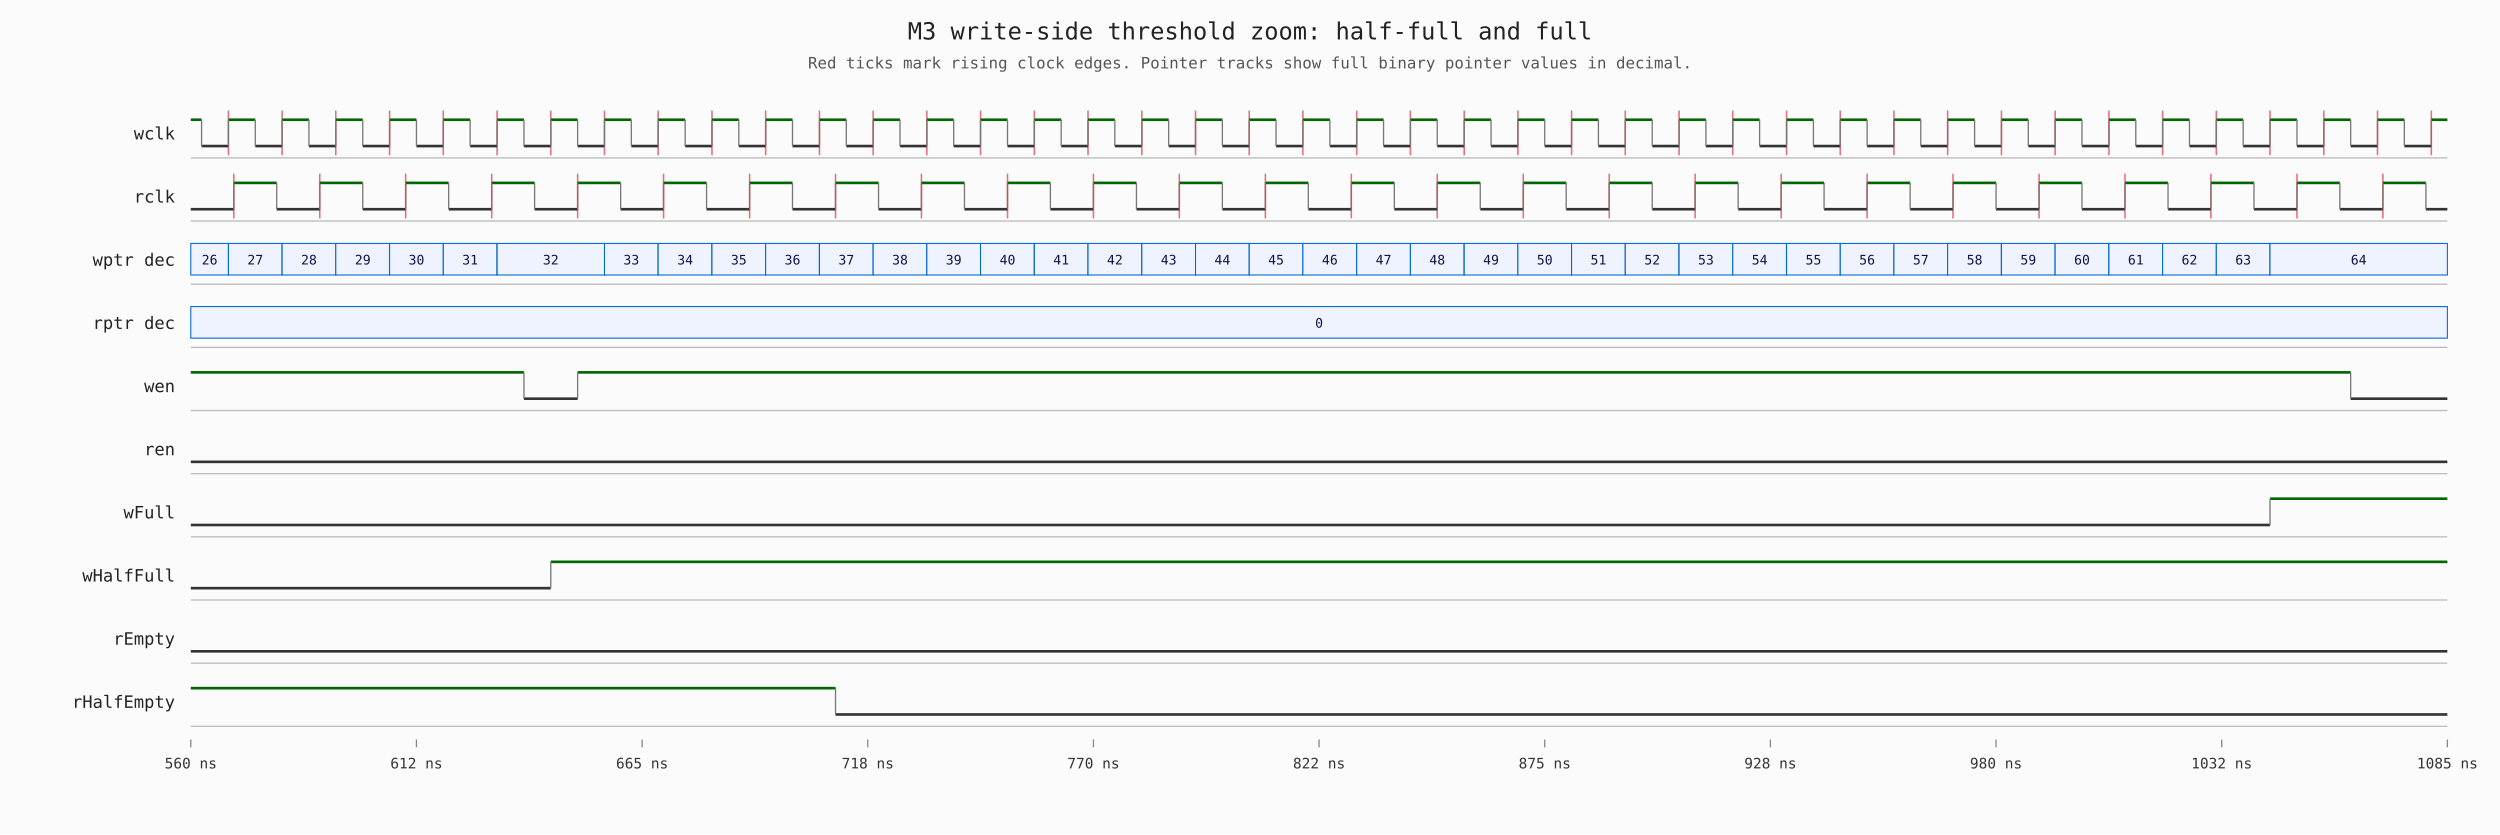
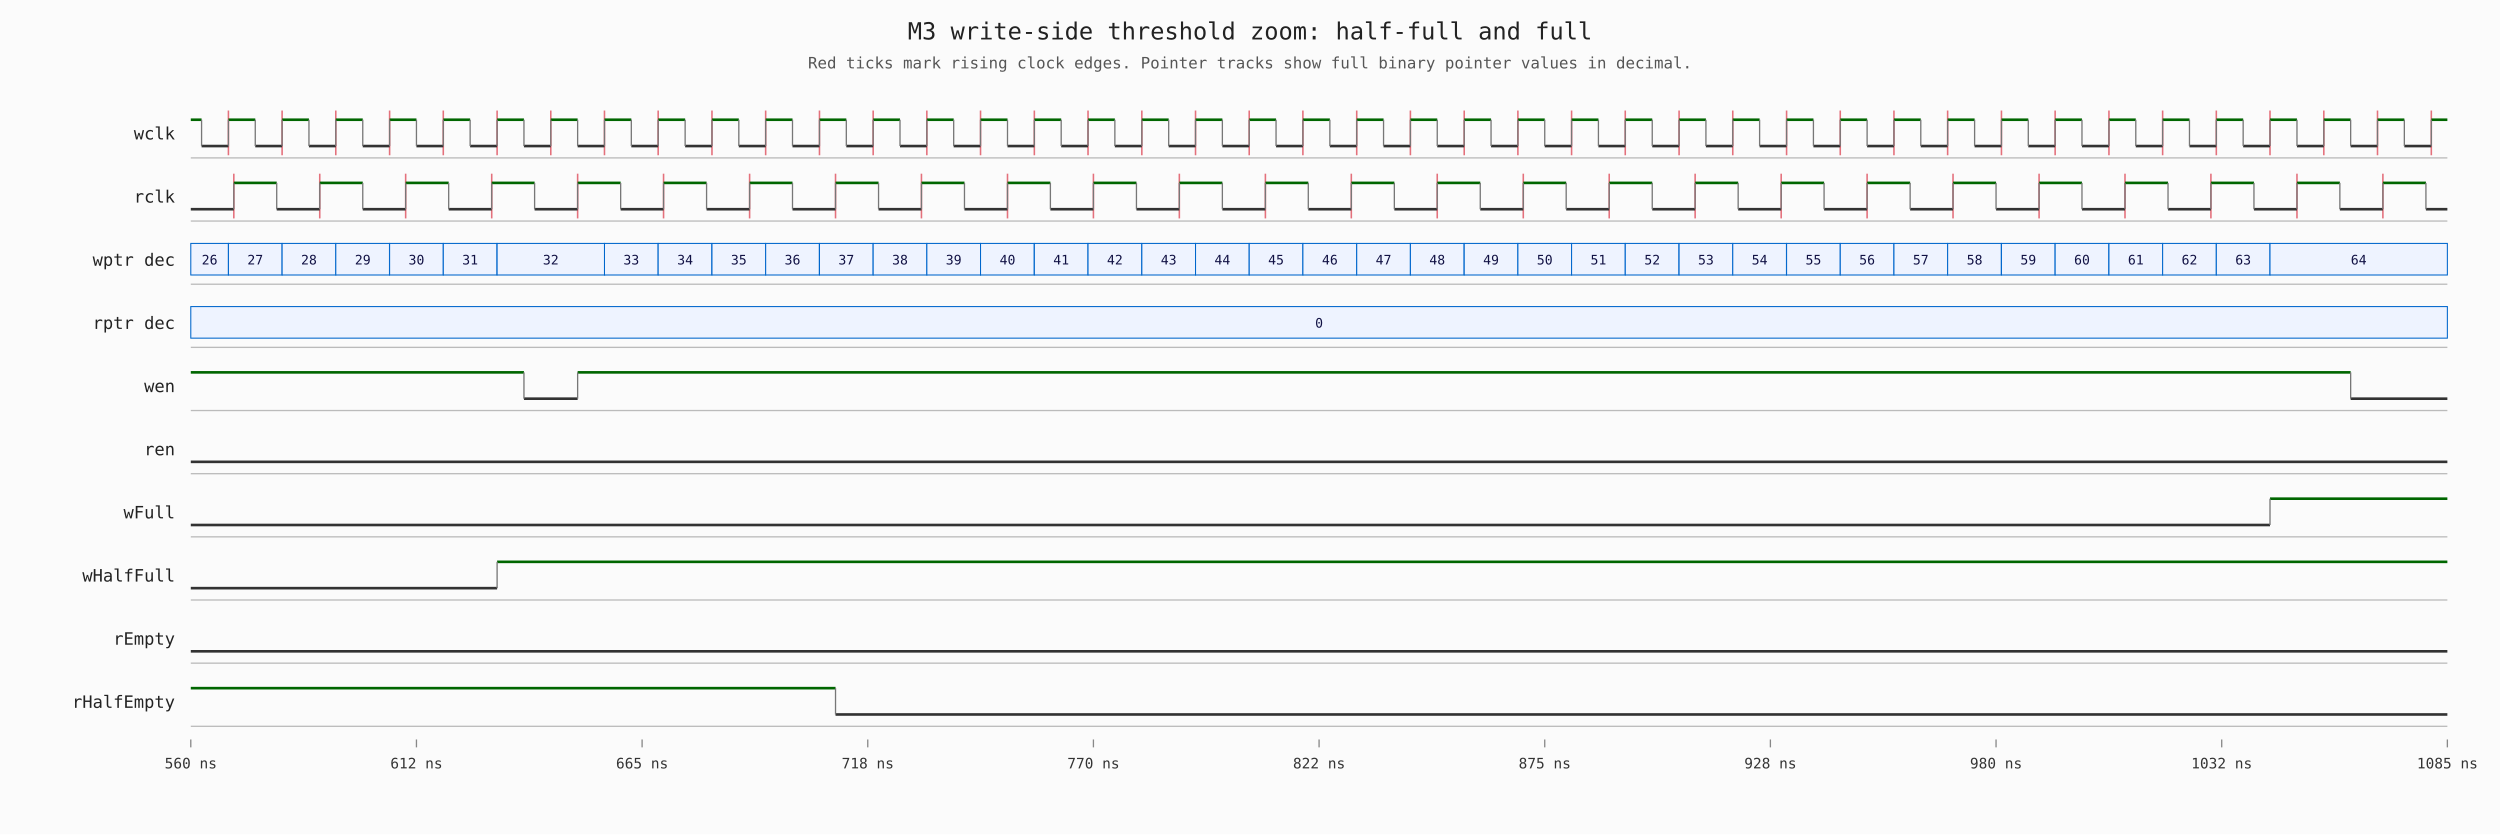
<svg xmlns="http://www.w3.org/2000/svg" width="1900" height="634" viewBox="0 0 1900 634" font-family="Menlo, Consolas, monospace">
  <rect width="1900" height="634" fill="#fbfbfb" />
  <text x="950.0" y="30" font-size="18" text-anchor="middle" fill="#222">M3 write-side threshold zoom: half-full and full</text>
  <text x="950.0" y="52" font-size="12" text-anchor="middle" fill="#555">Red ticks mark rising clock edges. Pointer tracks show full binary pointer values in decimal.</text>
  <line x1="145.0" y1="562" x2="145.0" y2="568" stroke="#888" />
  <text x="145.0" y="584" font-size="11" text-anchor="middle" fill="#333">560 ns</text>
  <line x1="316.5" y1="562" x2="316.5" y2="568" stroke="#888" />
  <text x="316.5" y="584" font-size="11" text-anchor="middle" fill="#333">612 ns</text>
  <line x1="488.0" y1="562" x2="488.0" y2="568" stroke="#888" />
  <text x="488.0" y="584" font-size="11" text-anchor="middle" fill="#333">665 ns</text>
  <line x1="659.5" y1="562" x2="659.5" y2="568" stroke="#888" />
  <text x="659.5" y="584" font-size="11" text-anchor="middle" fill="#333">718 ns</text>
  <line x1="831.0" y1="562" x2="831.0" y2="568" stroke="#888" />
  <text x="831.0" y="584" font-size="11" text-anchor="middle" fill="#333">770 ns</text>
  <line x1="1002.5" y1="562" x2="1002.5" y2="568" stroke="#888" />
  <text x="1002.5" y="584" font-size="11" text-anchor="middle" fill="#333">822 ns</text>
  <line x1="1174.0" y1="562" x2="1174.0" y2="568" stroke="#888" />
  <text x="1174.0" y="584" font-size="11" text-anchor="middle" fill="#333">875 ns</text>
  <line x1="1345.5" y1="562" x2="1345.5" y2="568" stroke="#888" />
  <text x="1345.5" y="584" font-size="11" text-anchor="middle" fill="#333">928 ns</text>
  <line x1="1517.0" y1="562" x2="1517.0" y2="568" stroke="#888" />
  <text x="1517.0" y="584" font-size="11" text-anchor="middle" fill="#333">980 ns</text>
  <line x1="1688.5" y1="562" x2="1688.5" y2="568" stroke="#888" />
  <text x="1688.5" y="584" font-size="11" text-anchor="middle" fill="#333">1032 ns</text>
  <line x1="1860.0" y1="562" x2="1860.0" y2="568" stroke="#888" />
  <text x="1860.0" y="584" font-size="11" text-anchor="middle" fill="#333">1085 ns</text>
  <text x="133" y="106.0" font-size="13" text-anchor="end" fill="#222">wclk</text>
  <line x1="145" y1="120" x2="1860" y2="120" stroke="#bbb" />
  <line x1="173.6" y1="84" x2="173.6" y2="118" stroke="#d72638" stroke-width="1.2" opacity="0.65" />
  <line x1="214.4" y1="84" x2="214.4" y2="118" stroke="#d72638" stroke-width="1.2" opacity="0.65" />
  <line x1="255.2" y1="84" x2="255.2" y2="118" stroke="#d72638" stroke-width="1.2" opacity="0.65" />
  <line x1="296.1" y1="84" x2="296.1" y2="118" stroke="#d72638" stroke-width="1.2" opacity="0.65" />
  <line x1="336.9" y1="84" x2="336.9" y2="118" stroke="#d72638" stroke-width="1.2" opacity="0.65" />
  <line x1="377.8" y1="84" x2="377.8" y2="118" stroke="#d72638" stroke-width="1.2" opacity="0.65" />
  <line x1="418.6" y1="84" x2="418.6" y2="118" stroke="#d72638" stroke-width="1.2" opacity="0.65" />
  <line x1="459.4" y1="84" x2="459.4" y2="118" stroke="#d72638" stroke-width="1.2" opacity="0.65" />
  <line x1="500.2" y1="84" x2="500.2" y2="118" stroke="#d72638" stroke-width="1.2" opacity="0.65" />
  <line x1="541.1" y1="84" x2="541.1" y2="118" stroke="#d72638" stroke-width="1.2" opacity="0.65" />
  <line x1="581.9" y1="84" x2="581.9" y2="118" stroke="#d72638" stroke-width="1.2" opacity="0.65" />
  <line x1="622.8" y1="84" x2="622.8" y2="118" stroke="#d72638" stroke-width="1.2" opacity="0.65" />
  <line x1="663.6" y1="84" x2="663.6" y2="118" stroke="#d72638" stroke-width="1.2" opacity="0.65" />
  <line x1="704.4" y1="84" x2="704.4" y2="118" stroke="#d72638" stroke-width="1.2" opacity="0.65" />
  <line x1="745.2" y1="84" x2="745.2" y2="118" stroke="#d72638" stroke-width="1.2" opacity="0.65" />
  <line x1="786.1" y1="84" x2="786.1" y2="118" stroke="#d72638" stroke-width="1.2" opacity="0.65" />
  <line x1="826.9" y1="84" x2="826.9" y2="118" stroke="#d72638" stroke-width="1.2" opacity="0.65" />
  <line x1="867.8" y1="84" x2="867.8" y2="118" stroke="#d72638" stroke-width="1.2" opacity="0.65" />
  <line x1="908.6" y1="84" x2="908.6" y2="118" stroke="#d72638" stroke-width="1.2" opacity="0.65" />
  <line x1="949.4" y1="84" x2="949.4" y2="118" stroke="#d72638" stroke-width="1.2" opacity="0.65" />
  <line x1="990.2" y1="84" x2="990.2" y2="118" stroke="#d72638" stroke-width="1.2" opacity="0.65" />
  <line x1="1031.1" y1="84" x2="1031.1" y2="118" stroke="#d72638" stroke-width="1.2" opacity="0.65" />
  <line x1="1071.9" y1="84" x2="1071.9" y2="118" stroke="#d72638" stroke-width="1.2" opacity="0.65" />
  <line x1="1112.8" y1="84" x2="1112.8" y2="118" stroke="#d72638" stroke-width="1.2" opacity="0.65" />
  <line x1="1153.6" y1="84" x2="1153.6" y2="118" stroke="#d72638" stroke-width="1.2" opacity="0.65" />
  <line x1="1194.4" y1="84" x2="1194.4" y2="118" stroke="#d72638" stroke-width="1.2" opacity="0.65" />
  <line x1="1235.2" y1="84" x2="1235.2" y2="118" stroke="#d72638" stroke-width="1.2" opacity="0.65" />
  <line x1="1276.1" y1="84" x2="1276.1" y2="118" stroke="#d72638" stroke-width="1.2" opacity="0.65" />
  <line x1="1316.9" y1="84" x2="1316.9" y2="118" stroke="#d72638" stroke-width="1.2" opacity="0.65" />
  <line x1="1357.8" y1="84" x2="1357.8" y2="118" stroke="#d72638" stroke-width="1.2" opacity="0.65" />
  <line x1="1398.6" y1="84" x2="1398.6" y2="118" stroke="#d72638" stroke-width="1.2" opacity="0.65" />
  <line x1="1439.4" y1="84" x2="1439.4" y2="118" stroke="#d72638" stroke-width="1.2" opacity="0.65" />
  <line x1="1480.2" y1="84" x2="1480.2" y2="118" stroke="#d72638" stroke-width="1.2" opacity="0.65" />
  <line x1="1521.1" y1="84" x2="1521.1" y2="118" stroke="#d72638" stroke-width="1.2" opacity="0.65" />
  <line x1="1561.9" y1="84" x2="1561.9" y2="118" stroke="#d72638" stroke-width="1.2" opacity="0.65" />
  <line x1="1602.8" y1="84" x2="1602.8" y2="118" stroke="#d72638" stroke-width="1.2" opacity="0.65" />
  <line x1="1643.6" y1="84" x2="1643.6" y2="118" stroke="#d72638" stroke-width="1.2" opacity="0.65" />
  <line x1="1684.4" y1="84" x2="1684.4" y2="118" stroke="#d72638" stroke-width="1.2" opacity="0.65" />
  <line x1="1725.2" y1="84" x2="1725.2" y2="118" stroke="#d72638" stroke-width="1.2" opacity="0.65" />
  <line x1="1766.1" y1="84" x2="1766.1" y2="118" stroke="#d72638" stroke-width="1.2" opacity="0.65" />
  <line x1="1806.9" y1="84" x2="1806.9" y2="118" stroke="#d72638" stroke-width="1.2" opacity="0.65" />
  <line x1="1847.8" y1="84" x2="1847.8" y2="118" stroke="#d72638" stroke-width="1.2" opacity="0.65" />
  <line x1="145.0" y1="91.0" x2="153.2" y2="91.0" stroke="#006600" stroke-width="2" />
  <line x1="153.2" y1="111.0" x2="173.6" y2="111.0" stroke="#333333" stroke-width="2" />
  <line x1="173.6" y1="91.0" x2="194.0" y2="91.0" stroke="#006600" stroke-width="2" />
  <line x1="194.0" y1="111.0" x2="214.4" y2="111.0" stroke="#333333" stroke-width="2" />
  <line x1="214.4" y1="91.0" x2="234.8" y2="91.0" stroke="#006600" stroke-width="2" />
  <line x1="234.8" y1="111.0" x2="255.2" y2="111.0" stroke="#333333" stroke-width="2" />
  <line x1="255.2" y1="91.0" x2="275.7" y2="91.0" stroke="#006600" stroke-width="2" />
  <line x1="275.7" y1="111.0" x2="296.1" y2="111.0" stroke="#333333" stroke-width="2" />
  <line x1="296.1" y1="91.0" x2="316.5" y2="91.0" stroke="#006600" stroke-width="2" />
  <line x1="316.5" y1="111.0" x2="336.9" y2="111.0" stroke="#333333" stroke-width="2" />
  <line x1="336.9" y1="91.0" x2="357.3" y2="91.0" stroke="#006600" stroke-width="2" />
  <line x1="357.3" y1="111.0" x2="377.8" y2="111.0" stroke="#333333" stroke-width="2" />
  <line x1="377.8" y1="91.0" x2="398.2" y2="91.0" stroke="#006600" stroke-width="2" />
  <line x1="398.2" y1="111.0" x2="418.6" y2="111.0" stroke="#333333" stroke-width="2" />
  <line x1="418.6" y1="91.0" x2="439.0" y2="91.0" stroke="#006600" stroke-width="2" />
  <line x1="439.0" y1="111.0" x2="459.4" y2="111.0" stroke="#333333" stroke-width="2" />
  <line x1="459.4" y1="91.0" x2="479.8" y2="91.0" stroke="#006600" stroke-width="2" />
  <line x1="479.8" y1="111.0" x2="500.2" y2="111.0" stroke="#333333" stroke-width="2" />
  <line x1="500.2" y1="91.0" x2="520.7" y2="91.0" stroke="#006600" stroke-width="2" />
  <line x1="520.7" y1="111.0" x2="541.1" y2="111.0" stroke="#333333" stroke-width="2" />
  <line x1="541.1" y1="91.0" x2="561.5" y2="91.0" stroke="#006600" stroke-width="2" />
  <line x1="561.5" y1="111.0" x2="581.9" y2="111.0" stroke="#333333" stroke-width="2" />
  <line x1="581.9" y1="91.0" x2="602.3" y2="91.0" stroke="#006600" stroke-width="2" />
  <line x1="602.3" y1="111.0" x2="622.8" y2="111.0" stroke="#333333" stroke-width="2" />
  <line x1="622.8" y1="91.0" x2="643.2" y2="91.0" stroke="#006600" stroke-width="2" />
  <line x1="643.2" y1="111.0" x2="663.6" y2="111.0" stroke="#333333" stroke-width="2" />
  <line x1="663.6" y1="91.0" x2="684.0" y2="91.0" stroke="#006600" stroke-width="2" />
  <line x1="684.0" y1="111.0" x2="704.4" y2="111.0" stroke="#333333" stroke-width="2" />
  <line x1="704.4" y1="91.0" x2="724.8" y2="91.0" stroke="#006600" stroke-width="2" />
  <line x1="724.8" y1="111.0" x2="745.2" y2="111.0" stroke="#333333" stroke-width="2" />
  <line x1="745.2" y1="91.0" x2="765.7" y2="91.0" stroke="#006600" stroke-width="2" />
  <line x1="765.7" y1="111.0" x2="786.1" y2="111.0" stroke="#333333" stroke-width="2" />
  <line x1="786.1" y1="91.0" x2="806.5" y2="91.0" stroke="#006600" stroke-width="2" />
  <line x1="806.5" y1="111.0" x2="826.9" y2="111.0" stroke="#333333" stroke-width="2" />
  <line x1="826.9" y1="91.0" x2="847.3" y2="91.0" stroke="#006600" stroke-width="2" />
  <line x1="847.3" y1="111.0" x2="867.8" y2="111.0" stroke="#333333" stroke-width="2" />
  <line x1="867.8" y1="91.0" x2="888.2" y2="91.0" stroke="#006600" stroke-width="2" />
  <line x1="888.2" y1="111.0" x2="908.6" y2="111.0" stroke="#333333" stroke-width="2" />
  <line x1="908.6" y1="91.0" x2="929.0" y2="91.0" stroke="#006600" stroke-width="2" />
  <line x1="929.0" y1="111.0" x2="949.4" y2="111.0" stroke="#333333" stroke-width="2" />
  <line x1="949.4" y1="91.0" x2="969.8" y2="91.0" stroke="#006600" stroke-width="2" />
  <line x1="969.8" y1="111.0" x2="990.2" y2="111.0" stroke="#333333" stroke-width="2" />
  <line x1="990.2" y1="91.0" x2="1010.7" y2="91.0" stroke="#006600" stroke-width="2" />
  <line x1="1010.7" y1="111.0" x2="1031.1" y2="111.0" stroke="#333333" stroke-width="2" />
  <line x1="1031.1" y1="91.0" x2="1051.5" y2="91.0" stroke="#006600" stroke-width="2" />
  <line x1="1051.5" y1="111.0" x2="1071.9" y2="111.0" stroke="#333333" stroke-width="2" />
  <line x1="1071.9" y1="91.0" x2="1092.3" y2="91.0" stroke="#006600" stroke-width="2" />
  <line x1="1092.3" y1="111.0" x2="1112.8" y2="111.0" stroke="#333333" stroke-width="2" />
  <line x1="1112.8" y1="91.0" x2="1133.2" y2="91.0" stroke="#006600" stroke-width="2" />
  <line x1="1133.2" y1="111.0" x2="1153.6" y2="111.0" stroke="#333333" stroke-width="2" />
  <line x1="1153.6" y1="91.0" x2="1174.0" y2="91.0" stroke="#006600" stroke-width="2" />
  <line x1="1174.0" y1="111.0" x2="1194.4" y2="111.0" stroke="#333333" stroke-width="2" />
  <line x1="1194.4" y1="91.0" x2="1214.8" y2="91.0" stroke="#006600" stroke-width="2" />
  <line x1="1214.8" y1="111.0" x2="1235.2" y2="111.0" stroke="#333333" stroke-width="2" />
  <line x1="1235.2" y1="91.0" x2="1255.7" y2="91.0" stroke="#006600" stroke-width="2" />
  <line x1="1255.7" y1="111.0" x2="1276.1" y2="111.0" stroke="#333333" stroke-width="2" />
  <line x1="1276.1" y1="91.0" x2="1296.5" y2="91.0" stroke="#006600" stroke-width="2" />
  <line x1="1296.5" y1="111.0" x2="1316.9" y2="111.0" stroke="#333333" stroke-width="2" />
  <line x1="1316.9" y1="91.0" x2="1337.3" y2="91.0" stroke="#006600" stroke-width="2" />
  <line x1="1337.3" y1="111.0" x2="1357.8" y2="111.0" stroke="#333333" stroke-width="2" />
  <line x1="1357.8" y1="91.0" x2="1378.2" y2="91.0" stroke="#006600" stroke-width="2" />
  <line x1="1378.2" y1="111.0" x2="1398.6" y2="111.0" stroke="#333333" stroke-width="2" />
  <line x1="1398.6" y1="91.0" x2="1419.0" y2="91.0" stroke="#006600" stroke-width="2" />
  <line x1="1419.0" y1="111.0" x2="1439.4" y2="111.0" stroke="#333333" stroke-width="2" />
  <line x1="1439.4" y1="91.0" x2="1459.8" y2="91.0" stroke="#006600" stroke-width="2" />
  <line x1="1459.8" y1="111.0" x2="1480.2" y2="111.0" stroke="#333333" stroke-width="2" />
  <line x1="1480.2" y1="91.0" x2="1500.7" y2="91.0" stroke="#006600" stroke-width="2" />
  <line x1="1500.7" y1="111.0" x2="1521.1" y2="111.0" stroke="#333333" stroke-width="2" />
  <line x1="1521.1" y1="91.0" x2="1541.5" y2="91.0" stroke="#006600" stroke-width="2" />
  <line x1="1541.5" y1="111.0" x2="1561.9" y2="111.0" stroke="#333333" stroke-width="2" />
  <line x1="1561.9" y1="91.0" x2="1582.3" y2="91.0" stroke="#006600" stroke-width="2" />
  <line x1="1582.3" y1="111.0" x2="1602.8" y2="111.0" stroke="#333333" stroke-width="2" />
  <line x1="1602.8" y1="91.0" x2="1623.2" y2="91.0" stroke="#006600" stroke-width="2" />
  <line x1="1623.2" y1="111.0" x2="1643.6" y2="111.0" stroke="#333333" stroke-width="2" />
  <line x1="1643.6" y1="91.0" x2="1664.0" y2="91.0" stroke="#006600" stroke-width="2" />
  <line x1="1664.0" y1="111.0" x2="1684.4" y2="111.0" stroke="#333333" stroke-width="2" />
  <line x1="1684.4" y1="91.0" x2="1704.8" y2="91.0" stroke="#006600" stroke-width="2" />
  <line x1="1704.8" y1="111.0" x2="1725.2" y2="111.0" stroke="#333333" stroke-width="2" />
  <line x1="1725.2" y1="91.0" x2="1745.7" y2="91.0" stroke="#006600" stroke-width="2" />
  <line x1="1745.7" y1="111.0" x2="1766.1" y2="111.0" stroke="#333333" stroke-width="2" />
  <line x1="1766.1" y1="91.0" x2="1786.5" y2="91.0" stroke="#006600" stroke-width="2" />
  <line x1="1786.5" y1="111.0" x2="1806.9" y2="111.0" stroke="#333333" stroke-width="2" />
  <line x1="1806.9" y1="91.0" x2="1827.3" y2="91.0" stroke="#006600" stroke-width="2" />
  <line x1="1827.3" y1="111.0" x2="1847.8" y2="111.0" stroke="#333333" stroke-width="2" />
  <line x1="1847.8" y1="91.0" x2="1860.0" y2="91.0" stroke="#006600" stroke-width="2" />
  <line x1="153.2" y1="91.0" x2="153.2" y2="111.0" stroke="#777" stroke-width="1" />
  <line x1="173.6" y1="111.0" x2="173.6" y2="91.0" stroke="#777" stroke-width="1" />
  <line x1="194.0" y1="91.0" x2="194.0" y2="111.0" stroke="#777" stroke-width="1" />
  <line x1="214.4" y1="111.0" x2="214.4" y2="91.0" stroke="#777" stroke-width="1" />
  <line x1="234.8" y1="91.0" x2="234.8" y2="111.0" stroke="#777" stroke-width="1" />
  <line x1="255.2" y1="111.0" x2="255.2" y2="91.0" stroke="#777" stroke-width="1" />
  <line x1="275.7" y1="91.0" x2="275.7" y2="111.0" stroke="#777" stroke-width="1" />
  <line x1="296.1" y1="111.0" x2="296.1" y2="91.0" stroke="#777" stroke-width="1" />
  <line x1="316.5" y1="91.0" x2="316.5" y2="111.0" stroke="#777" stroke-width="1" />
  <line x1="336.9" y1="111.0" x2="336.9" y2="91.0" stroke="#777" stroke-width="1" />
  <line x1="357.3" y1="91.0" x2="357.3" y2="111.0" stroke="#777" stroke-width="1" />
  <line x1="377.8" y1="111.0" x2="377.8" y2="91.0" stroke="#777" stroke-width="1" />
  <line x1="398.2" y1="91.0" x2="398.2" y2="111.0" stroke="#777" stroke-width="1" />
  <line x1="418.6" y1="111.0" x2="418.6" y2="91.0" stroke="#777" stroke-width="1" />
  <line x1="439.0" y1="91.0" x2="439.0" y2="111.0" stroke="#777" stroke-width="1" />
  <line x1="459.4" y1="111.0" x2="459.4" y2="91.0" stroke="#777" stroke-width="1" />
  <line x1="479.8" y1="91.0" x2="479.8" y2="111.0" stroke="#777" stroke-width="1" />
  <line x1="500.2" y1="111.0" x2="500.2" y2="91.0" stroke="#777" stroke-width="1" />
  <line x1="520.7" y1="91.0" x2="520.7" y2="111.0" stroke="#777" stroke-width="1" />
  <line x1="541.1" y1="111.0" x2="541.1" y2="91.0" stroke="#777" stroke-width="1" />
  <line x1="561.5" y1="91.0" x2="561.5" y2="111.0" stroke="#777" stroke-width="1" />
  <line x1="581.9" y1="111.0" x2="581.9" y2="91.0" stroke="#777" stroke-width="1" />
  <line x1="602.3" y1="91.0" x2="602.3" y2="111.0" stroke="#777" stroke-width="1" />
  <line x1="622.8" y1="111.0" x2="622.8" y2="91.0" stroke="#777" stroke-width="1" />
  <line x1="643.2" y1="91.0" x2="643.2" y2="111.0" stroke="#777" stroke-width="1" />
  <line x1="663.6" y1="111.0" x2="663.6" y2="91.0" stroke="#777" stroke-width="1" />
  <line x1="684.0" y1="91.0" x2="684.0" y2="111.0" stroke="#777" stroke-width="1" />
  <line x1="704.4" y1="111.0" x2="704.4" y2="91.0" stroke="#777" stroke-width="1" />
  <line x1="724.8" y1="91.0" x2="724.8" y2="111.0" stroke="#777" stroke-width="1" />
  <line x1="745.2" y1="111.0" x2="745.2" y2="91.0" stroke="#777" stroke-width="1" />
  <line x1="765.7" y1="91.0" x2="765.7" y2="111.0" stroke="#777" stroke-width="1" />
  <line x1="786.1" y1="111.0" x2="786.1" y2="91.0" stroke="#777" stroke-width="1" />
  <line x1="806.5" y1="91.0" x2="806.5" y2="111.0" stroke="#777" stroke-width="1" />
  <line x1="826.9" y1="111.0" x2="826.9" y2="91.0" stroke="#777" stroke-width="1" />
  <line x1="847.3" y1="91.0" x2="847.3" y2="111.0" stroke="#777" stroke-width="1" />
  <line x1="867.8" y1="111.0" x2="867.8" y2="91.0" stroke="#777" stroke-width="1" />
  <line x1="888.2" y1="91.0" x2="888.2" y2="111.0" stroke="#777" stroke-width="1" />
  <line x1="908.6" y1="111.0" x2="908.6" y2="91.0" stroke="#777" stroke-width="1" />
  <line x1="929.0" y1="91.0" x2="929.0" y2="111.0" stroke="#777" stroke-width="1" />
  <line x1="949.4" y1="111.0" x2="949.4" y2="91.0" stroke="#777" stroke-width="1" />
  <line x1="969.8" y1="91.0" x2="969.8" y2="111.0" stroke="#777" stroke-width="1" />
  <line x1="990.2" y1="111.0" x2="990.2" y2="91.0" stroke="#777" stroke-width="1" />
  <line x1="1010.7" y1="91.0" x2="1010.7" y2="111.0" stroke="#777" stroke-width="1" />
  <line x1="1031.1" y1="111.0" x2="1031.1" y2="91.0" stroke="#777" stroke-width="1" />
  <line x1="1051.5" y1="91.0" x2="1051.5" y2="111.0" stroke="#777" stroke-width="1" />
  <line x1="1071.9" y1="111.0" x2="1071.9" y2="91.0" stroke="#777" stroke-width="1" />
  <line x1="1092.3" y1="91.0" x2="1092.3" y2="111.0" stroke="#777" stroke-width="1" />
  <line x1="1112.8" y1="111.0" x2="1112.8" y2="91.0" stroke="#777" stroke-width="1" />
  <line x1="1133.2" y1="91.0" x2="1133.2" y2="111.0" stroke="#777" stroke-width="1" />
  <line x1="1153.6" y1="111.0" x2="1153.6" y2="91.0" stroke="#777" stroke-width="1" />
  <line x1="1174.0" y1="91.0" x2="1174.0" y2="111.0" stroke="#777" stroke-width="1" />
  <line x1="1194.4" y1="111.0" x2="1194.4" y2="91.0" stroke="#777" stroke-width="1" />
  <line x1="1214.8" y1="91.0" x2="1214.8" y2="111.0" stroke="#777" stroke-width="1" />
  <line x1="1235.2" y1="111.0" x2="1235.2" y2="91.0" stroke="#777" stroke-width="1" />
  <line x1="1255.7" y1="91.0" x2="1255.7" y2="111.0" stroke="#777" stroke-width="1" />
  <line x1="1276.1" y1="111.0" x2="1276.1" y2="91.0" stroke="#777" stroke-width="1" />
  <line x1="1296.5" y1="91.0" x2="1296.5" y2="111.0" stroke="#777" stroke-width="1" />
  <line x1="1316.9" y1="111.0" x2="1316.9" y2="91.0" stroke="#777" stroke-width="1" />
  <line x1="1337.3" y1="91.0" x2="1337.3" y2="111.0" stroke="#777" stroke-width="1" />
  <line x1="1357.8" y1="111.0" x2="1357.8" y2="91.0" stroke="#777" stroke-width="1" />
  <line x1="1378.2" y1="91.0" x2="1378.2" y2="111.0" stroke="#777" stroke-width="1" />
  <line x1="1398.6" y1="111.0" x2="1398.6" y2="91.0" stroke="#777" stroke-width="1" />
  <line x1="1419.0" y1="91.0" x2="1419.0" y2="111.0" stroke="#777" stroke-width="1" />
  <line x1="1439.4" y1="111.0" x2="1439.4" y2="91.0" stroke="#777" stroke-width="1" />
  <line x1="1459.8" y1="91.0" x2="1459.8" y2="111.0" stroke="#777" stroke-width="1" />
  <line x1="1480.2" y1="111.0" x2="1480.2" y2="91.0" stroke="#777" stroke-width="1" />
  <line x1="1500.7" y1="91.0" x2="1500.7" y2="111.0" stroke="#777" stroke-width="1" />
  <line x1="1521.1" y1="111.0" x2="1521.1" y2="91.0" stroke="#777" stroke-width="1" />
  <line x1="1541.5" y1="91.0" x2="1541.5" y2="111.0" stroke="#777" stroke-width="1" />
  <line x1="1561.9" y1="111.0" x2="1561.9" y2="91.0" stroke="#777" stroke-width="1" />
  <line x1="1582.3" y1="91.0" x2="1582.3" y2="111.0" stroke="#777" stroke-width="1" />
  <line x1="1602.8" y1="111.0" x2="1602.8" y2="91.0" stroke="#777" stroke-width="1" />
  <line x1="1623.2" y1="91.0" x2="1623.2" y2="111.0" stroke="#777" stroke-width="1" />
  <line x1="1643.6" y1="111.0" x2="1643.6" y2="91.0" stroke="#777" stroke-width="1" />
  <line x1="1664.0" y1="91.0" x2="1664.0" y2="111.0" stroke="#777" stroke-width="1" />
  <line x1="1684.4" y1="111.0" x2="1684.4" y2="91.0" stroke="#777" stroke-width="1" />
  <line x1="1704.8" y1="91.0" x2="1704.8" y2="111.0" stroke="#777" stroke-width="1" />
  <line x1="1725.2" y1="111.0" x2="1725.2" y2="91.0" stroke="#777" stroke-width="1" />
  <line x1="1745.7" y1="91.0" x2="1745.7" y2="111.0" stroke="#777" stroke-width="1" />
  <line x1="1766.1" y1="111.0" x2="1766.1" y2="91.0" stroke="#777" stroke-width="1" />
  <line x1="1786.5" y1="91.0" x2="1786.5" y2="111.0" stroke="#777" stroke-width="1" />
  <line x1="1806.9" y1="111.0" x2="1806.9" y2="91.0" stroke="#777" stroke-width="1" />
  <line x1="1827.3" y1="91.0" x2="1827.3" y2="111.0" stroke="#777" stroke-width="1" />
  <line x1="1847.8" y1="111.0" x2="1847.8" y2="91.0" stroke="#777" stroke-width="1" />
  <text x="133" y="154.0" font-size="13" text-anchor="end" fill="#222">rclk</text>
  <line x1="145" y1="168" x2="1860" y2="168" stroke="#bbb" />
  <line x1="177.7" y1="132" x2="177.7" y2="166" stroke="#d72638" stroke-width="1.2" opacity="0.65" />
  <line x1="243.0" y1="132" x2="243.0" y2="166" stroke="#d72638" stroke-width="1.2" opacity="0.65" />
  <line x1="308.3" y1="132" x2="308.3" y2="166" stroke="#d72638" stroke-width="1.2" opacity="0.65" />
  <line x1="373.7" y1="132" x2="373.7" y2="166" stroke="#d72638" stroke-width="1.2" opacity="0.65" />
  <line x1="439.0" y1="132" x2="439.0" y2="166" stroke="#d72638" stroke-width="1.2" opacity="0.65" />
  <line x1="504.3" y1="132" x2="504.3" y2="166" stroke="#d72638" stroke-width="1.2" opacity="0.65" />
  <line x1="569.7" y1="132" x2="569.7" y2="166" stroke="#d72638" stroke-width="1.2" opacity="0.65" />
  <line x1="635.0" y1="132" x2="635.0" y2="166" stroke="#d72638" stroke-width="1.2" opacity="0.65" />
  <line x1="700.3" y1="132" x2="700.3" y2="166" stroke="#d72638" stroke-width="1.2" opacity="0.65" />
  <line x1="765.7" y1="132" x2="765.7" y2="166" stroke="#d72638" stroke-width="1.2" opacity="0.65" />
  <line x1="831.0" y1="132" x2="831.0" y2="166" stroke="#d72638" stroke-width="1.2" opacity="0.65" />
  <line x1="896.3" y1="132" x2="896.3" y2="166" stroke="#d72638" stroke-width="1.2" opacity="0.65" />
  <line x1="961.7" y1="132" x2="961.7" y2="166" stroke="#d72638" stroke-width="1.2" opacity="0.65" />
  <line x1="1027.0" y1="132" x2="1027.0" y2="166" stroke="#d72638" stroke-width="1.2" opacity="0.65" />
  <line x1="1092.3" y1="132" x2="1092.3" y2="166" stroke="#d72638" stroke-width="1.2" opacity="0.65" />
  <line x1="1157.7" y1="132" x2="1157.7" y2="166" stroke="#d72638" stroke-width="1.2" opacity="0.65" />
  <line x1="1223.0" y1="132" x2="1223.0" y2="166" stroke="#d72638" stroke-width="1.2" opacity="0.65" />
  <line x1="1288.3" y1="132" x2="1288.3" y2="166" stroke="#d72638" stroke-width="1.2" opacity="0.65" />
  <line x1="1353.7" y1="132" x2="1353.7" y2="166" stroke="#d72638" stroke-width="1.2" opacity="0.65" />
  <line x1="1419.0" y1="132" x2="1419.0" y2="166" stroke="#d72638" stroke-width="1.2" opacity="0.65" />
  <line x1="1484.3" y1="132" x2="1484.3" y2="166" stroke="#d72638" stroke-width="1.2" opacity="0.65" />
  <line x1="1549.7" y1="132" x2="1549.7" y2="166" stroke="#d72638" stroke-width="1.2" opacity="0.65" />
  <line x1="1615.0" y1="132" x2="1615.0" y2="166" stroke="#d72638" stroke-width="1.2" opacity="0.65" />
  <line x1="1680.3" y1="132" x2="1680.3" y2="166" stroke="#d72638" stroke-width="1.2" opacity="0.65" />
  <line x1="1745.7" y1="132" x2="1745.7" y2="166" stroke="#d72638" stroke-width="1.2" opacity="0.65" />
  <line x1="1811.0" y1="132" x2="1811.0" y2="166" stroke="#d72638" stroke-width="1.2" opacity="0.65" />
  <line x1="145.0" y1="159.0" x2="177.7" y2="159.0" stroke="#333333" stroke-width="2" />
  <line x1="177.7" y1="139.0" x2="210.3" y2="139.0" stroke="#006600" stroke-width="2" />
  <line x1="210.3" y1="159.0" x2="243.0" y2="159.0" stroke="#333333" stroke-width="2" />
  <line x1="243.0" y1="139.0" x2="275.7" y2="139.0" stroke="#006600" stroke-width="2" />
  <line x1="275.7" y1="159.0" x2="308.3" y2="159.0" stroke="#333333" stroke-width="2" />
  <line x1="308.3" y1="139.0" x2="341.0" y2="139.0" stroke="#006600" stroke-width="2" />
  <line x1="341.0" y1="159.0" x2="373.7" y2="159.0" stroke="#333333" stroke-width="2" />
  <line x1="373.7" y1="139.0" x2="406.3" y2="139.0" stroke="#006600" stroke-width="2" />
  <line x1="406.3" y1="159.0" x2="439.0" y2="159.0" stroke="#333333" stroke-width="2" />
  <line x1="439.0" y1="139.0" x2="471.7" y2="139.0" stroke="#006600" stroke-width="2" />
  <line x1="471.7" y1="159.0" x2="504.3" y2="159.0" stroke="#333333" stroke-width="2" />
  <line x1="504.3" y1="139.0" x2="537.0" y2="139.0" stroke="#006600" stroke-width="2" />
  <line x1="537.0" y1="159.0" x2="569.7" y2="159.0" stroke="#333333" stroke-width="2" />
  <line x1="569.7" y1="139.0" x2="602.3" y2="139.0" stroke="#006600" stroke-width="2" />
  <line x1="602.3" y1="159.0" x2="635.0" y2="159.0" stroke="#333333" stroke-width="2" />
  <line x1="635.0" y1="139.0" x2="667.7" y2="139.0" stroke="#006600" stroke-width="2" />
  <line x1="667.7" y1="159.0" x2="700.3" y2="159.0" stroke="#333333" stroke-width="2" />
  <line x1="700.3" y1="139.0" x2="733.0" y2="139.0" stroke="#006600" stroke-width="2" />
  <line x1="733.0" y1="159.0" x2="765.7" y2="159.0" stroke="#333333" stroke-width="2" />
  <line x1="765.7" y1="139.0" x2="798.3" y2="139.0" stroke="#006600" stroke-width="2" />
  <line x1="798.3" y1="159.0" x2="831.0" y2="159.0" stroke="#333333" stroke-width="2" />
  <line x1="831.0" y1="139.0" x2="863.7" y2="139.0" stroke="#006600" stroke-width="2" />
  <line x1="863.7" y1="159.0" x2="896.3" y2="159.0" stroke="#333333" stroke-width="2" />
  <line x1="896.3" y1="139.0" x2="929.0" y2="139.0" stroke="#006600" stroke-width="2" />
  <line x1="929.0" y1="159.0" x2="961.7" y2="159.0" stroke="#333333" stroke-width="2" />
  <line x1="961.7" y1="139.0" x2="994.3" y2="139.0" stroke="#006600" stroke-width="2" />
  <line x1="994.3" y1="159.0" x2="1027.0" y2="159.0" stroke="#333333" stroke-width="2" />
  <line x1="1027.0" y1="139.0" x2="1059.7" y2="139.0" stroke="#006600" stroke-width="2" />
  <line x1="1059.7" y1="159.0" x2="1092.3" y2="159.0" stroke="#333333" stroke-width="2" />
  <line x1="1092.3" y1="139.0" x2="1125.0" y2="139.0" stroke="#006600" stroke-width="2" />
  <line x1="1125.0" y1="159.0" x2="1157.7" y2="159.0" stroke="#333333" stroke-width="2" />
  <line x1="1157.7" y1="139.0" x2="1190.3" y2="139.0" stroke="#006600" stroke-width="2" />
  <line x1="1190.3" y1="159.0" x2="1223.0" y2="159.0" stroke="#333333" stroke-width="2" />
  <line x1="1223.0" y1="139.0" x2="1255.7" y2="139.0" stroke="#006600" stroke-width="2" />
  <line x1="1255.7" y1="159.0" x2="1288.3" y2="159.0" stroke="#333333" stroke-width="2" />
  <line x1="1288.3" y1="139.0" x2="1321.0" y2="139.0" stroke="#006600" stroke-width="2" />
  <line x1="1321.0" y1="159.0" x2="1353.7" y2="159.0" stroke="#333333" stroke-width="2" />
  <line x1="1353.7" y1="139.0" x2="1386.3" y2="139.0" stroke="#006600" stroke-width="2" />
  <line x1="1386.3" y1="159.0" x2="1419.0" y2="159.0" stroke="#333333" stroke-width="2" />
  <line x1="1419.0" y1="139.0" x2="1451.7" y2="139.0" stroke="#006600" stroke-width="2" />
  <line x1="1451.7" y1="159.0" x2="1484.3" y2="159.0" stroke="#333333" stroke-width="2" />
  <line x1="1484.3" y1="139.0" x2="1517.0" y2="139.0" stroke="#006600" stroke-width="2" />
  <line x1="1517.0" y1="159.0" x2="1549.7" y2="159.0" stroke="#333333" stroke-width="2" />
  <line x1="1549.7" y1="139.0" x2="1582.3" y2="139.0" stroke="#006600" stroke-width="2" />
  <line x1="1582.3" y1="159.0" x2="1615.0" y2="159.0" stroke="#333333" stroke-width="2" />
  <line x1="1615.0" y1="139.0" x2="1647.7" y2="139.0" stroke="#006600" stroke-width="2" />
  <line x1="1647.7" y1="159.0" x2="1680.3" y2="159.0" stroke="#333333" stroke-width="2" />
  <line x1="1680.3" y1="139.0" x2="1713.0" y2="139.0" stroke="#006600" stroke-width="2" />
  <line x1="1713.0" y1="159.0" x2="1745.7" y2="159.0" stroke="#333333" stroke-width="2" />
  <line x1="1745.7" y1="139.0" x2="1778.3" y2="139.0" stroke="#006600" stroke-width="2" />
  <line x1="1778.3" y1="159.0" x2="1811.0" y2="159.0" stroke="#333333" stroke-width="2" />
  <line x1="1811.0" y1="139.0" x2="1843.7" y2="139.0" stroke="#006600" stroke-width="2" />
  <line x1="1843.7" y1="159.0" x2="1860.0" y2="159.0" stroke="#333333" stroke-width="2" />
  <line x1="177.7" y1="159.0" x2="177.7" y2="139.0" stroke="#777" stroke-width="1" />
  <line x1="210.3" y1="139.0" x2="210.3" y2="159.0" stroke="#777" stroke-width="1" />
  <line x1="243.0" y1="159.0" x2="243.0" y2="139.0" stroke="#777" stroke-width="1" />
  <line x1="275.7" y1="139.0" x2="275.7" y2="159.0" stroke="#777" stroke-width="1" />
  <line x1="308.3" y1="159.0" x2="308.3" y2="139.0" stroke="#777" stroke-width="1" />
  <line x1="341.0" y1="139.0" x2="341.0" y2="159.0" stroke="#777" stroke-width="1" />
  <line x1="373.7" y1="159.0" x2="373.7" y2="139.0" stroke="#777" stroke-width="1" />
  <line x1="406.3" y1="139.0" x2="406.3" y2="159.0" stroke="#777" stroke-width="1" />
  <line x1="439.0" y1="159.0" x2="439.0" y2="139.0" stroke="#777" stroke-width="1" />
  <line x1="471.7" y1="139.0" x2="471.7" y2="159.0" stroke="#777" stroke-width="1" />
  <line x1="504.3" y1="159.0" x2="504.3" y2="139.0" stroke="#777" stroke-width="1" />
  <line x1="537.0" y1="139.0" x2="537.0" y2="159.0" stroke="#777" stroke-width="1" />
  <line x1="569.7" y1="159.0" x2="569.7" y2="139.0" stroke="#777" stroke-width="1" />
  <line x1="602.3" y1="139.0" x2="602.3" y2="159.0" stroke="#777" stroke-width="1" />
  <line x1="635.0" y1="159.0" x2="635.0" y2="139.0" stroke="#777" stroke-width="1" />
  <line x1="667.7" y1="139.0" x2="667.7" y2="159.0" stroke="#777" stroke-width="1" />
  <line x1="700.3" y1="159.0" x2="700.3" y2="139.0" stroke="#777" stroke-width="1" />
  <line x1="733.0" y1="139.0" x2="733.0" y2="159.0" stroke="#777" stroke-width="1" />
  <line x1="765.7" y1="159.0" x2="765.7" y2="139.0" stroke="#777" stroke-width="1" />
  <line x1="798.3" y1="139.0" x2="798.3" y2="159.0" stroke="#777" stroke-width="1" />
  <line x1="831.0" y1="159.0" x2="831.0" y2="139.0" stroke="#777" stroke-width="1" />
  <line x1="863.7" y1="139.0" x2="863.7" y2="159.0" stroke="#777" stroke-width="1" />
  <line x1="896.3" y1="159.0" x2="896.3" y2="139.0" stroke="#777" stroke-width="1" />
  <line x1="929.0" y1="139.0" x2="929.0" y2="159.0" stroke="#777" stroke-width="1" />
  <line x1="961.7" y1="159.0" x2="961.7" y2="139.0" stroke="#777" stroke-width="1" />
  <line x1="994.3" y1="139.0" x2="994.3" y2="159.0" stroke="#777" stroke-width="1" />
  <line x1="1027.0" y1="159.0" x2="1027.0" y2="139.0" stroke="#777" stroke-width="1" />
  <line x1="1059.7" y1="139.0" x2="1059.7" y2="159.0" stroke="#777" stroke-width="1" />
  <line x1="1092.3" y1="159.0" x2="1092.3" y2="139.0" stroke="#777" stroke-width="1" />
  <line x1="1125.0" y1="139.0" x2="1125.0" y2="159.0" stroke="#777" stroke-width="1" />
  <line x1="1157.7" y1="159.0" x2="1157.7" y2="139.0" stroke="#777" stroke-width="1" />
  <line x1="1190.3" y1="139.0" x2="1190.3" y2="159.0" stroke="#777" stroke-width="1" />
  <line x1="1223.0" y1="159.0" x2="1223.0" y2="139.0" stroke="#777" stroke-width="1" />
  <line x1="1255.7" y1="139.0" x2="1255.7" y2="159.0" stroke="#777" stroke-width="1" />
  <line x1="1288.3" y1="159.0" x2="1288.3" y2="139.0" stroke="#777" stroke-width="1" />
  <line x1="1321.0" y1="139.0" x2="1321.0" y2="159.0" stroke="#777" stroke-width="1" />
  <line x1="1353.7" y1="159.0" x2="1353.7" y2="139.0" stroke="#777" stroke-width="1" />
  <line x1="1386.3" y1="139.0" x2="1386.3" y2="159.0" stroke="#777" stroke-width="1" />
  <line x1="1419.0" y1="159.0" x2="1419.0" y2="139.0" stroke="#777" stroke-width="1" />
  <line x1="1451.7" y1="139.0" x2="1451.7" y2="159.0" stroke="#777" stroke-width="1" />
  <line x1="1484.3" y1="159.0" x2="1484.3" y2="139.0" stroke="#777" stroke-width="1" />
  <line x1="1517.0" y1="139.0" x2="1517.0" y2="159.0" stroke="#777" stroke-width="1" />
  <line x1="1549.7" y1="159.0" x2="1549.7" y2="139.0" stroke="#777" stroke-width="1" />
  <line x1="1582.3" y1="139.0" x2="1582.3" y2="159.0" stroke="#777" stroke-width="1" />
  <line x1="1615.0" y1="159.0" x2="1615.0" y2="139.0" stroke="#777" stroke-width="1" />
  <line x1="1647.7" y1="139.0" x2="1647.7" y2="159.0" stroke="#777" stroke-width="1" />
  <line x1="1680.3" y1="159.0" x2="1680.3" y2="139.0" stroke="#777" stroke-width="1" />
  <line x1="1713.0" y1="139.0" x2="1713.0" y2="159.0" stroke="#777" stroke-width="1" />
  <line x1="1745.7" y1="159.0" x2="1745.7" y2="139.0" stroke="#777" stroke-width="1" />
  <line x1="1778.3" y1="139.0" x2="1778.3" y2="159.0" stroke="#777" stroke-width="1" />
  <line x1="1811.0" y1="159.0" x2="1811.0" y2="139.0" stroke="#777" stroke-width="1" />
  <line x1="1843.7" y1="139.0" x2="1843.7" y2="159.0" stroke="#777" stroke-width="1" />
  <text x="133" y="202.0" font-size="13" text-anchor="end" fill="#222">wptr dec</text>
  <line x1="145" y1="216" x2="1860" y2="216" stroke="#bbb" />
  <rect x="145.0" y="185.0" width="28.6" height="24.0" fill="#eef3ff" stroke="#0066cc" stroke-width="0.8" />
  <text x="159.3" y="201.0" font-size="10" text-anchor="middle" fill="#114">26</text>
  <rect x="173.6" y="185.0" width="40.8" height="24.0" fill="#eef3ff" stroke="#0066cc" stroke-width="0.8" />
  <text x="194.0" y="201.0" font-size="10" text-anchor="middle" fill="#114">27</text>
  <rect x="214.4" y="185.0" width="40.8" height="24.0" fill="#eef3ff" stroke="#0066cc" stroke-width="0.8" />
  <text x="234.8" y="201.0" font-size="10" text-anchor="middle" fill="#114">28</text>
  <rect x="255.2" y="185.0" width="40.8" height="24.0" fill="#eef3ff" stroke="#0066cc" stroke-width="0.8" />
  <text x="275.7" y="201.0" font-size="10" text-anchor="middle" fill="#114">29</text>
  <rect x="296.1" y="185.0" width="40.8" height="24.0" fill="#eef3ff" stroke="#0066cc" stroke-width="0.8" />
  <text x="316.5" y="201.0" font-size="10" text-anchor="middle" fill="#114">30</text>
  <rect x="336.9" y="185.0" width="40.8" height="24.0" fill="#eef3ff" stroke="#0066cc" stroke-width="0.8" />
  <text x="357.3" y="201.0" font-size="10" text-anchor="middle" fill="#114">31</text>
  <rect x="377.8" y="185.0" width="81.7" height="24.0" fill="#eef3ff" stroke="#0066cc" stroke-width="0.8" />
  <text x="418.6" y="201.0" font-size="10" text-anchor="middle" fill="#114">32</text>
  <rect x="459.4" y="185.0" width="40.8" height="24.0" fill="#eef3ff" stroke="#0066cc" stroke-width="0.8" />
  <text x="479.8" y="201.0" font-size="10" text-anchor="middle" fill="#114">33</text>
  <rect x="500.2" y="185.0" width="40.8" height="24.0" fill="#eef3ff" stroke="#0066cc" stroke-width="0.8" />
  <text x="520.7" y="201.0" font-size="10" text-anchor="middle" fill="#114">34</text>
  <rect x="541.1" y="185.0" width="40.8" height="24.0" fill="#eef3ff" stroke="#0066cc" stroke-width="0.8" />
  <text x="561.5" y="201.0" font-size="10" text-anchor="middle" fill="#114">35</text>
  <rect x="581.9" y="185.0" width="40.8" height="24.0" fill="#eef3ff" stroke="#0066cc" stroke-width="0.8" />
  <text x="602.3" y="201.0" font-size="10" text-anchor="middle" fill="#114">36</text>
  <rect x="622.8" y="185.0" width="40.8" height="24.0" fill="#eef3ff" stroke="#0066cc" stroke-width="0.8" />
  <text x="643.2" y="201.0" font-size="10" text-anchor="middle" fill="#114">37</text>
  <rect x="663.6" y="185.0" width="40.8" height="24.0" fill="#eef3ff" stroke="#0066cc" stroke-width="0.8" />
  <text x="684.0" y="201.0" font-size="10" text-anchor="middle" fill="#114">38</text>
  <rect x="704.4" y="185.0" width="40.8" height="24.0" fill="#eef3ff" stroke="#0066cc" stroke-width="0.8" />
  <text x="724.8" y="201.0" font-size="10" text-anchor="middle" fill="#114">39</text>
  <rect x="745.2" y="185.0" width="40.8" height="24.0" fill="#eef3ff" stroke="#0066cc" stroke-width="0.8" />
  <text x="765.7" y="201.0" font-size="10" text-anchor="middle" fill="#114">40</text>
  <rect x="786.1" y="185.0" width="40.8" height="24.0" fill="#eef3ff" stroke="#0066cc" stroke-width="0.8" />
  <text x="806.5" y="201.0" font-size="10" text-anchor="middle" fill="#114">41</text>
  <rect x="826.9" y="185.0" width="40.8" height="24.0" fill="#eef3ff" stroke="#0066cc" stroke-width="0.8" />
  <text x="847.3" y="201.0" font-size="10" text-anchor="middle" fill="#114">42</text>
  <rect x="867.8" y="185.0" width="40.8" height="24.0" fill="#eef3ff" stroke="#0066cc" stroke-width="0.8" />
  <text x="888.2" y="201.0" font-size="10" text-anchor="middle" fill="#114">43</text>
  <rect x="908.6" y="185.0" width="40.8" height="24.0" fill="#eef3ff" stroke="#0066cc" stroke-width="0.8" />
  <text x="929.0" y="201.0" font-size="10" text-anchor="middle" fill="#114">44</text>
  <rect x="949.4" y="185.0" width="40.8" height="24.0" fill="#eef3ff" stroke="#0066cc" stroke-width="0.8" />
  <text x="969.8" y="201.0" font-size="10" text-anchor="middle" fill="#114">45</text>
  <rect x="990.2" y="185.0" width="40.8" height="24.0" fill="#eef3ff" stroke="#0066cc" stroke-width="0.8" />
  <text x="1010.7" y="201.0" font-size="10" text-anchor="middle" fill="#114">46</text>
  <rect x="1031.1" y="185.0" width="40.8" height="24.0" fill="#eef3ff" stroke="#0066cc" stroke-width="0.8" />
  <text x="1051.5" y="201.0" font-size="10" text-anchor="middle" fill="#114">47</text>
  <rect x="1071.9" y="185.0" width="40.8" height="24.0" fill="#eef3ff" stroke="#0066cc" stroke-width="0.8" />
  <text x="1092.3" y="201.0" font-size="10" text-anchor="middle" fill="#114">48</text>
  <rect x="1112.8" y="185.0" width="40.8" height="24.0" fill="#eef3ff" stroke="#0066cc" stroke-width="0.8" />
  <text x="1133.2" y="201.0" font-size="10" text-anchor="middle" fill="#114">49</text>
  <rect x="1153.6" y="185.0" width="40.8" height="24.0" fill="#eef3ff" stroke="#0066cc" stroke-width="0.8" />
  <text x="1174.0" y="201.0" font-size="10" text-anchor="middle" fill="#114">50</text>
  <rect x="1194.4" y="185.0" width="40.8" height="24.0" fill="#eef3ff" stroke="#0066cc" stroke-width="0.8" />
  <text x="1214.8" y="201.0" font-size="10" text-anchor="middle" fill="#114">51</text>
  <rect x="1235.2" y="185.0" width="40.8" height="24.0" fill="#eef3ff" stroke="#0066cc" stroke-width="0.8" />
  <text x="1255.7" y="201.0" font-size="10" text-anchor="middle" fill="#114">52</text>
  <rect x="1276.1" y="185.0" width="40.8" height="24.0" fill="#eef3ff" stroke="#0066cc" stroke-width="0.8" />
  <text x="1296.5" y="201.0" font-size="10" text-anchor="middle" fill="#114">53</text>
  <rect x="1316.9" y="185.0" width="40.8" height="24.0" fill="#eef3ff" stroke="#0066cc" stroke-width="0.8" />
  <text x="1337.3" y="201.0" font-size="10" text-anchor="middle" fill="#114">54</text>
  <rect x="1357.8" y="185.0" width="40.8" height="24.0" fill="#eef3ff" stroke="#0066cc" stroke-width="0.8" />
  <text x="1378.2" y="201.0" font-size="10" text-anchor="middle" fill="#114">55</text>
  <rect x="1398.6" y="185.0" width="40.8" height="24.0" fill="#eef3ff" stroke="#0066cc" stroke-width="0.8" />
  <text x="1419.0" y="201.0" font-size="10" text-anchor="middle" fill="#114">56</text>
  <rect x="1439.4" y="185.0" width="40.8" height="24.0" fill="#eef3ff" stroke="#0066cc" stroke-width="0.8" />
  <text x="1459.8" y="201.0" font-size="10" text-anchor="middle" fill="#114">57</text>
  <rect x="1480.2" y="185.0" width="40.8" height="24.0" fill="#eef3ff" stroke="#0066cc" stroke-width="0.8" />
  <text x="1500.7" y="201.0" font-size="10" text-anchor="middle" fill="#114">58</text>
  <rect x="1521.1" y="185.0" width="40.8" height="24.0" fill="#eef3ff" stroke="#0066cc" stroke-width="0.8" />
  <text x="1541.5" y="201.0" font-size="10" text-anchor="middle" fill="#114">59</text>
  <rect x="1561.9" y="185.0" width="40.8" height="24.0" fill="#eef3ff" stroke="#0066cc" stroke-width="0.8" />
  <text x="1582.3" y="201.0" font-size="10" text-anchor="middle" fill="#114">60</text>
  <rect x="1602.8" y="185.0" width="40.8" height="24.0" fill="#eef3ff" stroke="#0066cc" stroke-width="0.8" />
  <text x="1623.2" y="201.0" font-size="10" text-anchor="middle" fill="#114">61</text>
  <rect x="1643.6" y="185.0" width="40.8" height="24.0" fill="#eef3ff" stroke="#0066cc" stroke-width="0.8" />
  <text x="1664.0" y="201.0" font-size="10" text-anchor="middle" fill="#114">62</text>
  <rect x="1684.4" y="185.0" width="40.8" height="24.0" fill="#eef3ff" stroke="#0066cc" stroke-width="0.8" />
  <text x="1704.8" y="201.0" font-size="10" text-anchor="middle" fill="#114">63</text>
  <rect x="1725.2" y="185.0" width="134.8" height="24.0" fill="#eef3ff" stroke="#0066cc" stroke-width="0.8" />
  <text x="1792.6" y="201.0" font-size="10" text-anchor="middle" fill="#114">64</text>
  <text x="133" y="250.0" font-size="13" text-anchor="end" fill="#222">rptr dec</text>
  <line x1="145" y1="264" x2="1860" y2="264" stroke="#bbb" />
  <rect x="145.0" y="233.0" width="1715.0" height="24.0" fill="#eef3ff" stroke="#0066cc" stroke-width="0.8" />
  <text x="1002.5" y="249.0" font-size="10" text-anchor="middle" fill="#114">0</text>
  <text x="133" y="298.0" font-size="13" text-anchor="end" fill="#222">wen</text>
  <line x1="145" y1="312" x2="1860" y2="312" stroke="#bbb" />
  <line x1="145.0" y1="283.0" x2="398.2" y2="283.0" stroke="#006600" stroke-width="2" />
  <line x1="398.2" y1="303.0" x2="439.0" y2="303.0" stroke="#333333" stroke-width="2" />
  <line x1="439.0" y1="283.0" x2="1786.5" y2="283.0" stroke="#006600" stroke-width="2" />
  <line x1="1786.5" y1="303.0" x2="1860.0" y2="303.0" stroke="#333333" stroke-width="2" />
  <line x1="398.2" y1="283.0" x2="398.2" y2="303.0" stroke="#777" stroke-width="1" />
  <line x1="439.0" y1="303.0" x2="439.0" y2="283.0" stroke="#777" stroke-width="1" />
  <line x1="1786.5" y1="283.0" x2="1786.5" y2="303.0" stroke="#777" stroke-width="1" />
  <text x="133" y="346.0" font-size="13" text-anchor="end" fill="#222">ren</text>
  <line x1="145" y1="360" x2="1860" y2="360" stroke="#bbb" />
  <line x1="145.0" y1="351.0" x2="1860.0" y2="351.0" stroke="#333333" stroke-width="2" />
  <text x="133" y="394.0" font-size="13" text-anchor="end" fill="#222">wFull</text>
  <line x1="145" y1="408" x2="1860" y2="408" stroke="#bbb" />
  <line x1="145.0" y1="399.0" x2="1725.2" y2="399.0" stroke="#333333" stroke-width="2" />
  <line x1="1725.2" y1="379.0" x2="1860.0" y2="379.0" stroke="#006600" stroke-width="2" />
  <line x1="1725.2" y1="399.0" x2="1725.2" y2="379.0" stroke="#777" stroke-width="1" />
  <text x="133" y="442.0" font-size="13" text-anchor="end" fill="#222">wHalfFull</text>
  <line x1="145" y1="456" x2="1860" y2="456" stroke="#bbb" />
-   <line x1="145.0" y1="447.0" x2="418.6" y2="447.0" stroke="#333333" stroke-width="2" />
-   <line x1="418.6" y1="427.0" x2="1860.0" y2="427.0" stroke="#006600" stroke-width="2" />
-   <line x1="418.6" y1="447.0" x2="418.6" y2="427.0" stroke="#777" stroke-width="1" />
+   <line x1="145.0" y1="447.0" x2="377.8" y2="447.0" stroke="#333333" stroke-width="2" />
+   <line x1="377.8" y1="427.0" x2="1860.0" y2="427.0" stroke="#006600" stroke-width="2" />
+   <line x1="377.8" y1="447.0" x2="377.8" y2="427.0" stroke="#777" stroke-width="1" />
  <text x="133" y="490.0" font-size="13" text-anchor="end" fill="#222">rEmpty</text>
  <line x1="145" y1="504" x2="1860" y2="504" stroke="#bbb" />
  <line x1="145.0" y1="495.0" x2="1860.0" y2="495.0" stroke="#333333" stroke-width="2" />
  <text x="133" y="538.0" font-size="13" text-anchor="end" fill="#222">rHalfEmpty</text>
  <line x1="145" y1="552" x2="1860" y2="552" stroke="#bbb" />
  <line x1="145.0" y1="523.0" x2="635.0" y2="523.0" stroke="#006600" stroke-width="2" />
  <line x1="635.0" y1="543.0" x2="1860.0" y2="543.0" stroke="#333333" stroke-width="2" />
  <line x1="635.0" y1="523.0" x2="635.0" y2="543.0" stroke="#777" stroke-width="1" />
</svg>
